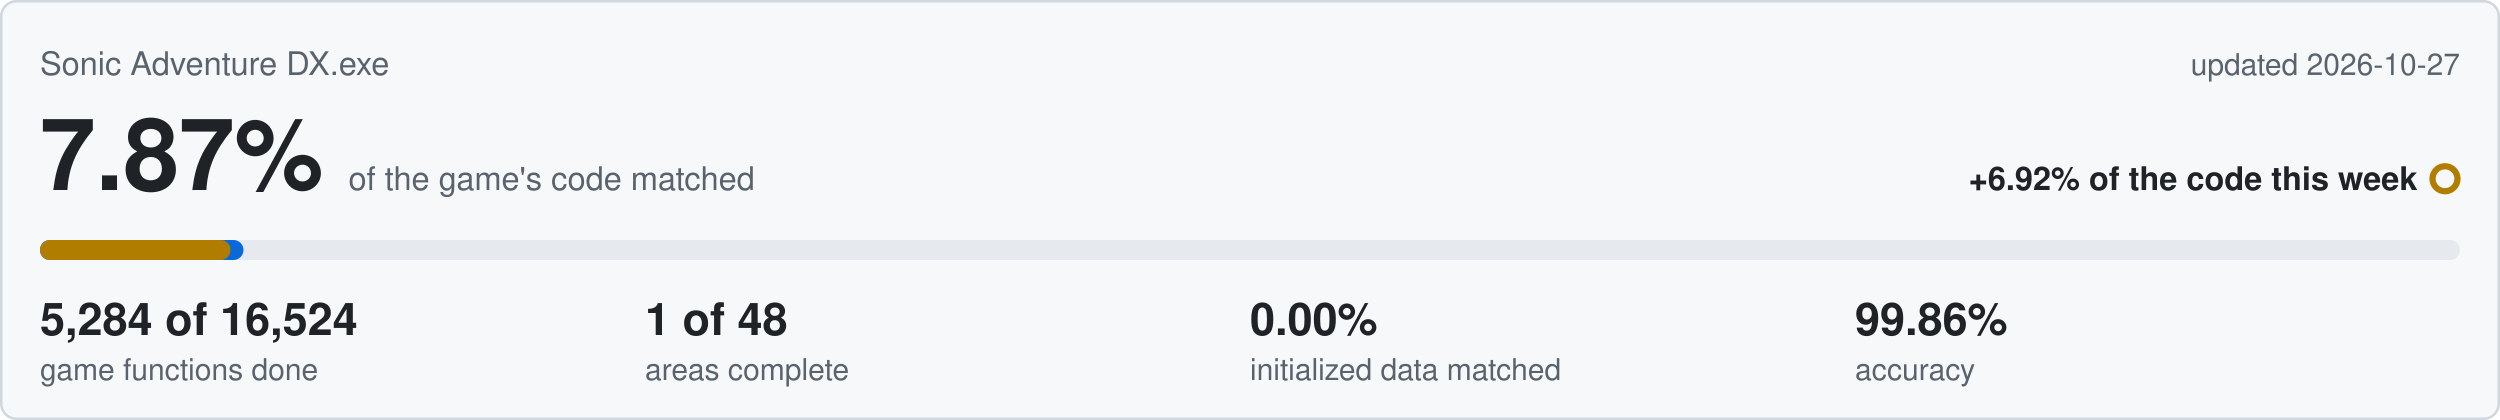
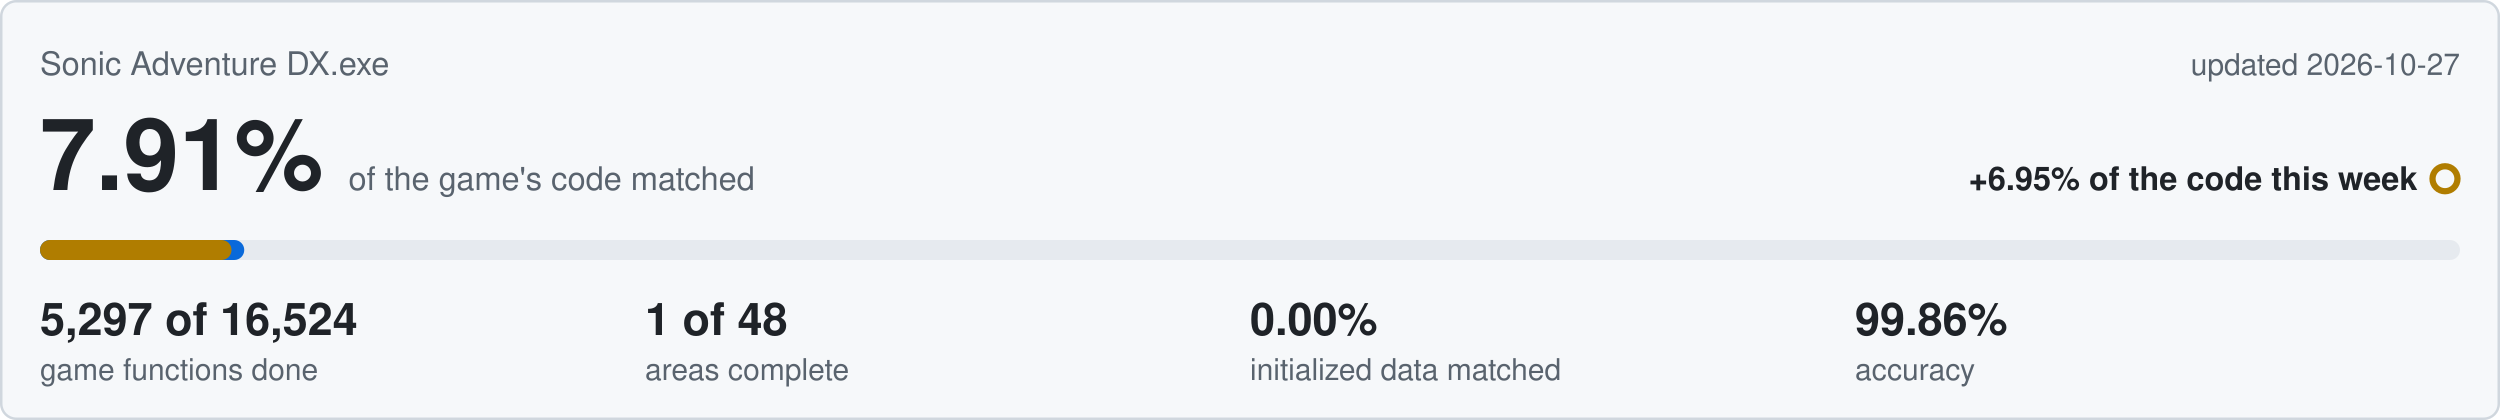
<svg xmlns="http://www.w3.org/2000/svg" viewBox="0 0 1000 168" width="1000" height="168">
  <rect x="0.5" y="0.5" width="999" height="167" rx="6" fill="#f6f8fa" stroke="#d0d7de" />
  <text x="16" y="30" font-family="Segoe UI,Helvetica,Arial,sans-serif" font-size="13" fill="#59636e">Sonic Adventure DX.exe</text>
  <text x="984" y="30" text-anchor="end" font-family="Segoe UI,Helvetica,Arial,sans-serif" font-size="12" fill="#59636e">updated 2026-10-27</text>
-   <text x="16" y="76" font-family="Segoe UI,Helvetica,Arial,sans-serif" font-size="40" font-weight="600" fill="#1f2328">7.87%<tspan dx="10" font-size="13" font-weight="400" fill="#59636e">of the game's code matched</tspan>
+   <text x="16" y="76" font-family="Segoe UI,Helvetica,Arial,sans-serif" font-size="40" font-weight="600" fill="#1f2328">7.91%<tspan dx="10" font-size="13" font-weight="400" fill="#59636e">of the game's code matched</tspan>
  </text>
-   <text x="967" y="76" text-anchor="end" font-family="Segoe UI,Helvetica,Arial,sans-serif" font-size="13" font-weight="600" fill="#1f2328">+6.92% of the code this week</text>
+   <text x="967" y="76" text-anchor="end" font-family="Segoe UI,Helvetica,Arial,sans-serif" font-size="13" font-weight="600" fill="#1f2328">+6.95% of the code this week</text>
  <circle cx="978" cy="71.5" r="5" fill="none" stroke="#b07d00" stroke-width="2.5" />
  <rect x="16" y="96" width="968" height="8" rx="4" fill="#e6eaef" />
-   <rect x="16" y="96" width="81.4" height="8" rx="4" fill="#0969da" />
-   <rect x="16" y="96" width="76.2" height="8" rx="4" fill="#b07d00" />
-   <text x="16" y="134" font-family="Segoe UI,Helvetica,Arial,sans-serif" font-size="18" font-weight="600" fill="#1f2328">5,284 of 16,524</text>
+   <rect x="16" y="96" width="81.7" height="8" rx="4" fill="#0969da" />
+   <rect x="16" y="96" width="76.6" height="8" rx="4" fill="#b07d00" />
+   <text x="16" y="134" font-family="Segoe UI,Helvetica,Arial,sans-serif" font-size="18" font-weight="600" fill="#1f2328">5,297 of 16,524</text>
  <text x="16" y="152" font-family="Segoe UI,Helvetica,Arial,sans-serif" font-size="12" fill="#59636e">game functions done</text>
  <text x="258" y="134" font-family="Segoe UI,Helvetica,Arial,sans-serif" font-size="18" font-weight="600" fill="#1f2328">1 of 48</text>
  <text x="258" y="152" font-family="Segoe UI,Helvetica,Arial,sans-serif" font-size="12" fill="#59636e">areas complete</text>
  <text x="500" y="134" font-family="Segoe UI,Helvetica,Arial,sans-serif" font-size="18" font-weight="600" fill="#1f2328">0.00%</text>
  <text x="500" y="152" font-family="Segoe UI,Helvetica,Arial,sans-serif" font-size="12" fill="#59636e">initialized data matched</text>
  <text x="742" y="134" font-family="Segoe UI,Helvetica,Arial,sans-serif" font-size="18" font-weight="600" fill="#1f2328">99.86%</text>
  <text x="742" y="152" font-family="Segoe UI,Helvetica,Arial,sans-serif" font-size="12" fill="#59636e">accuracy</text>
</svg>
